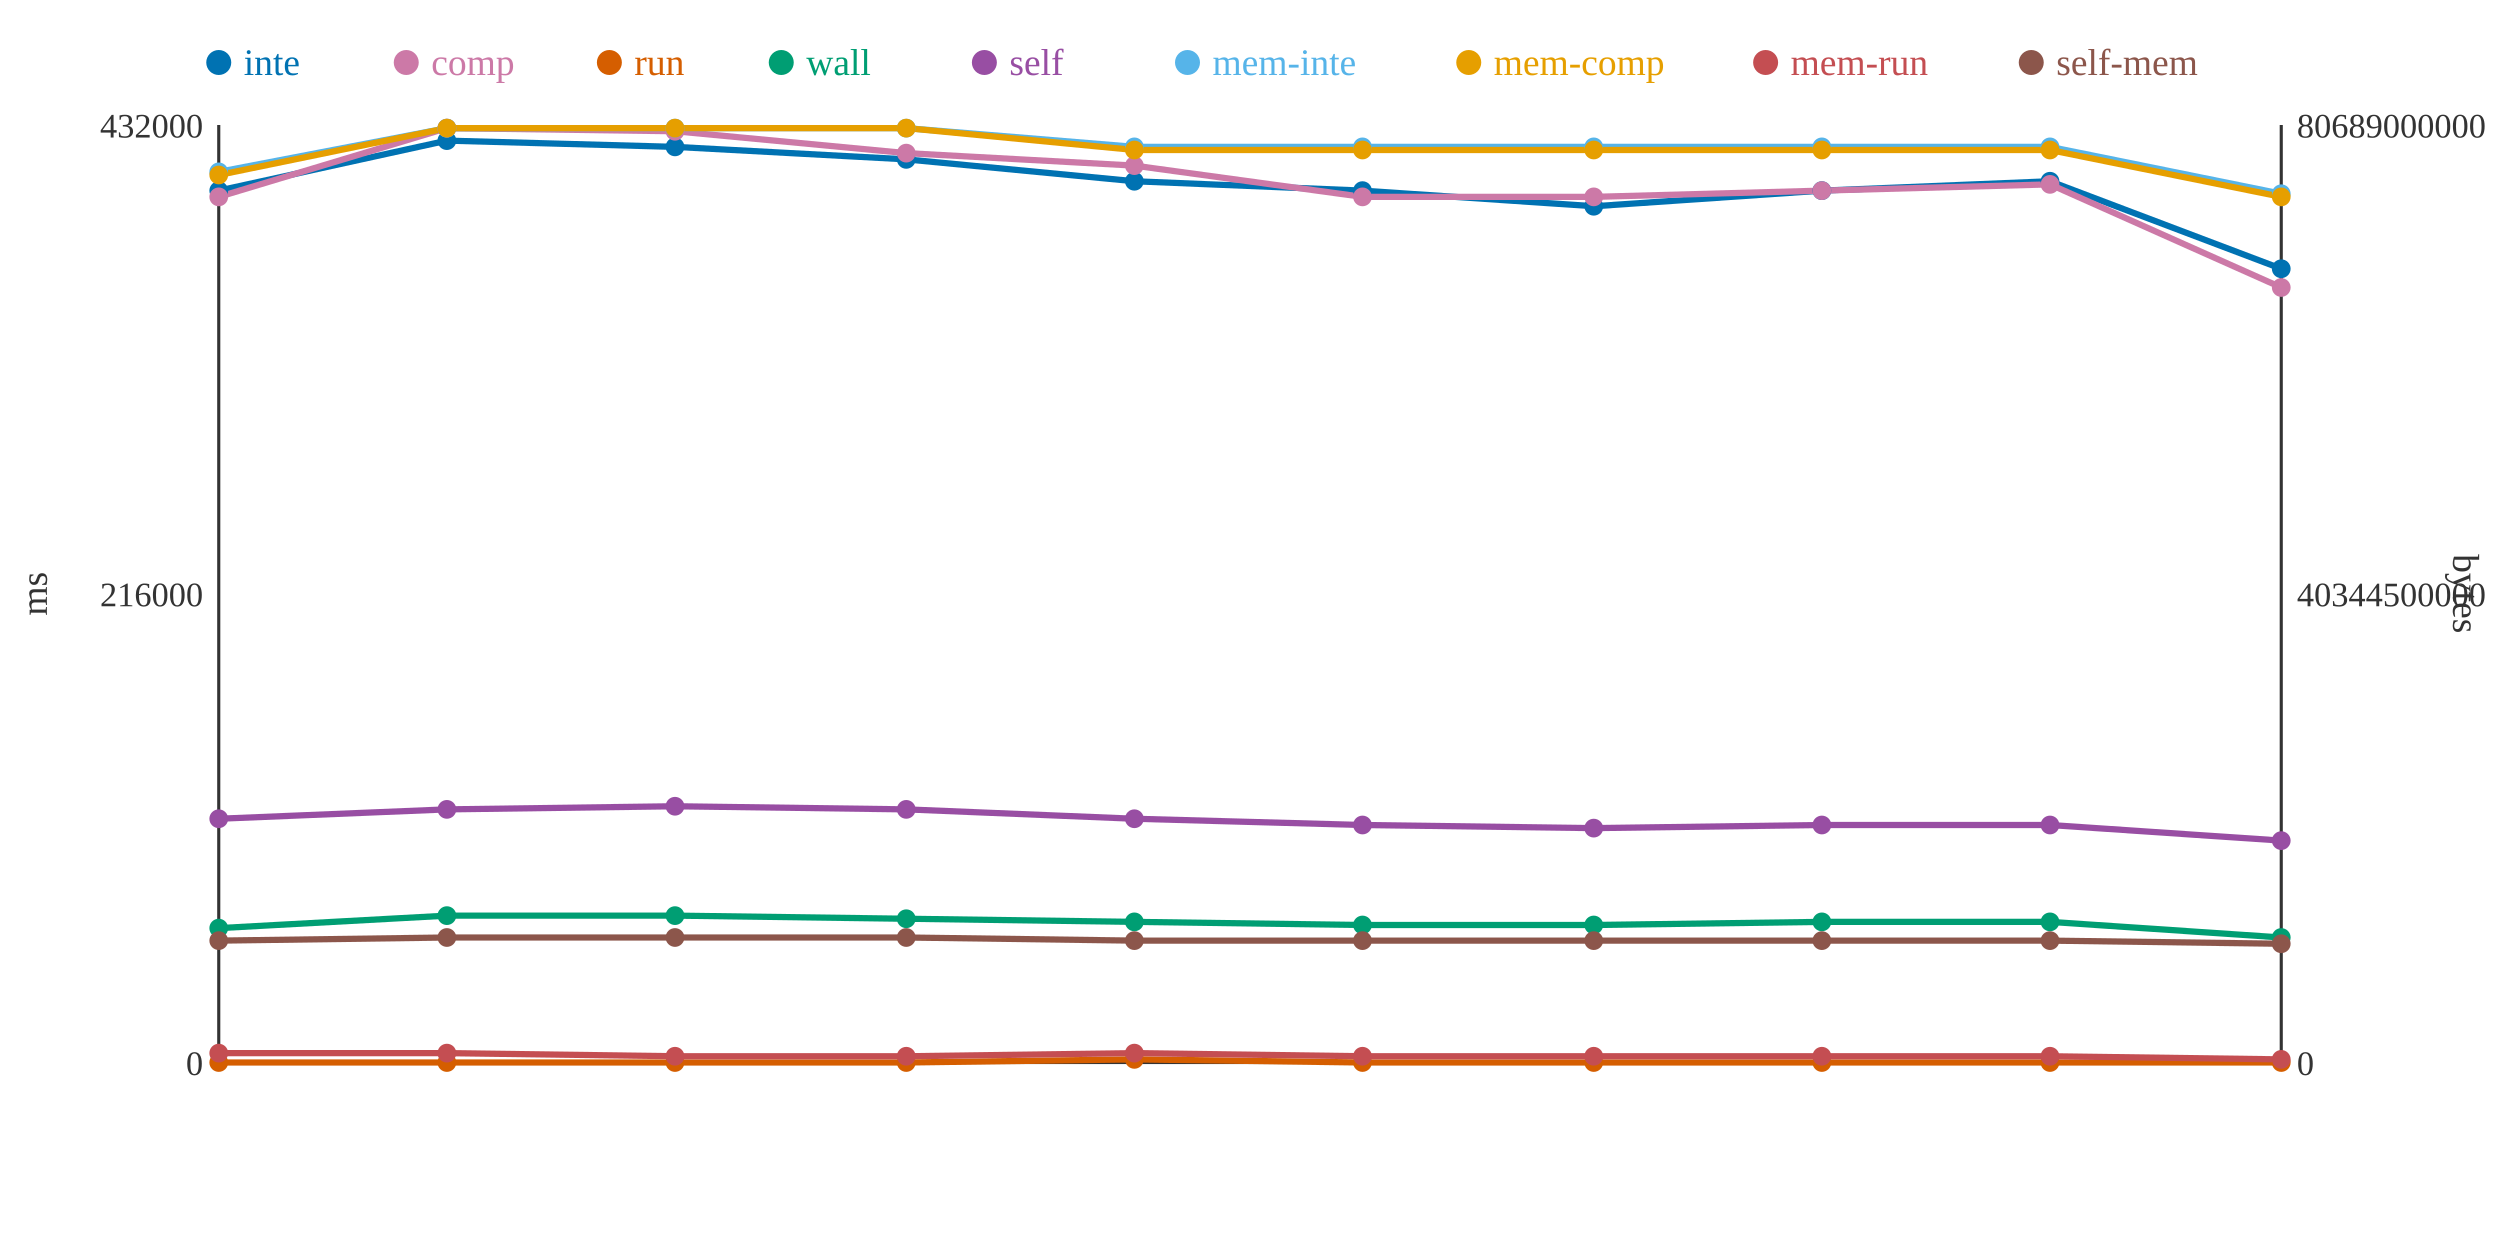
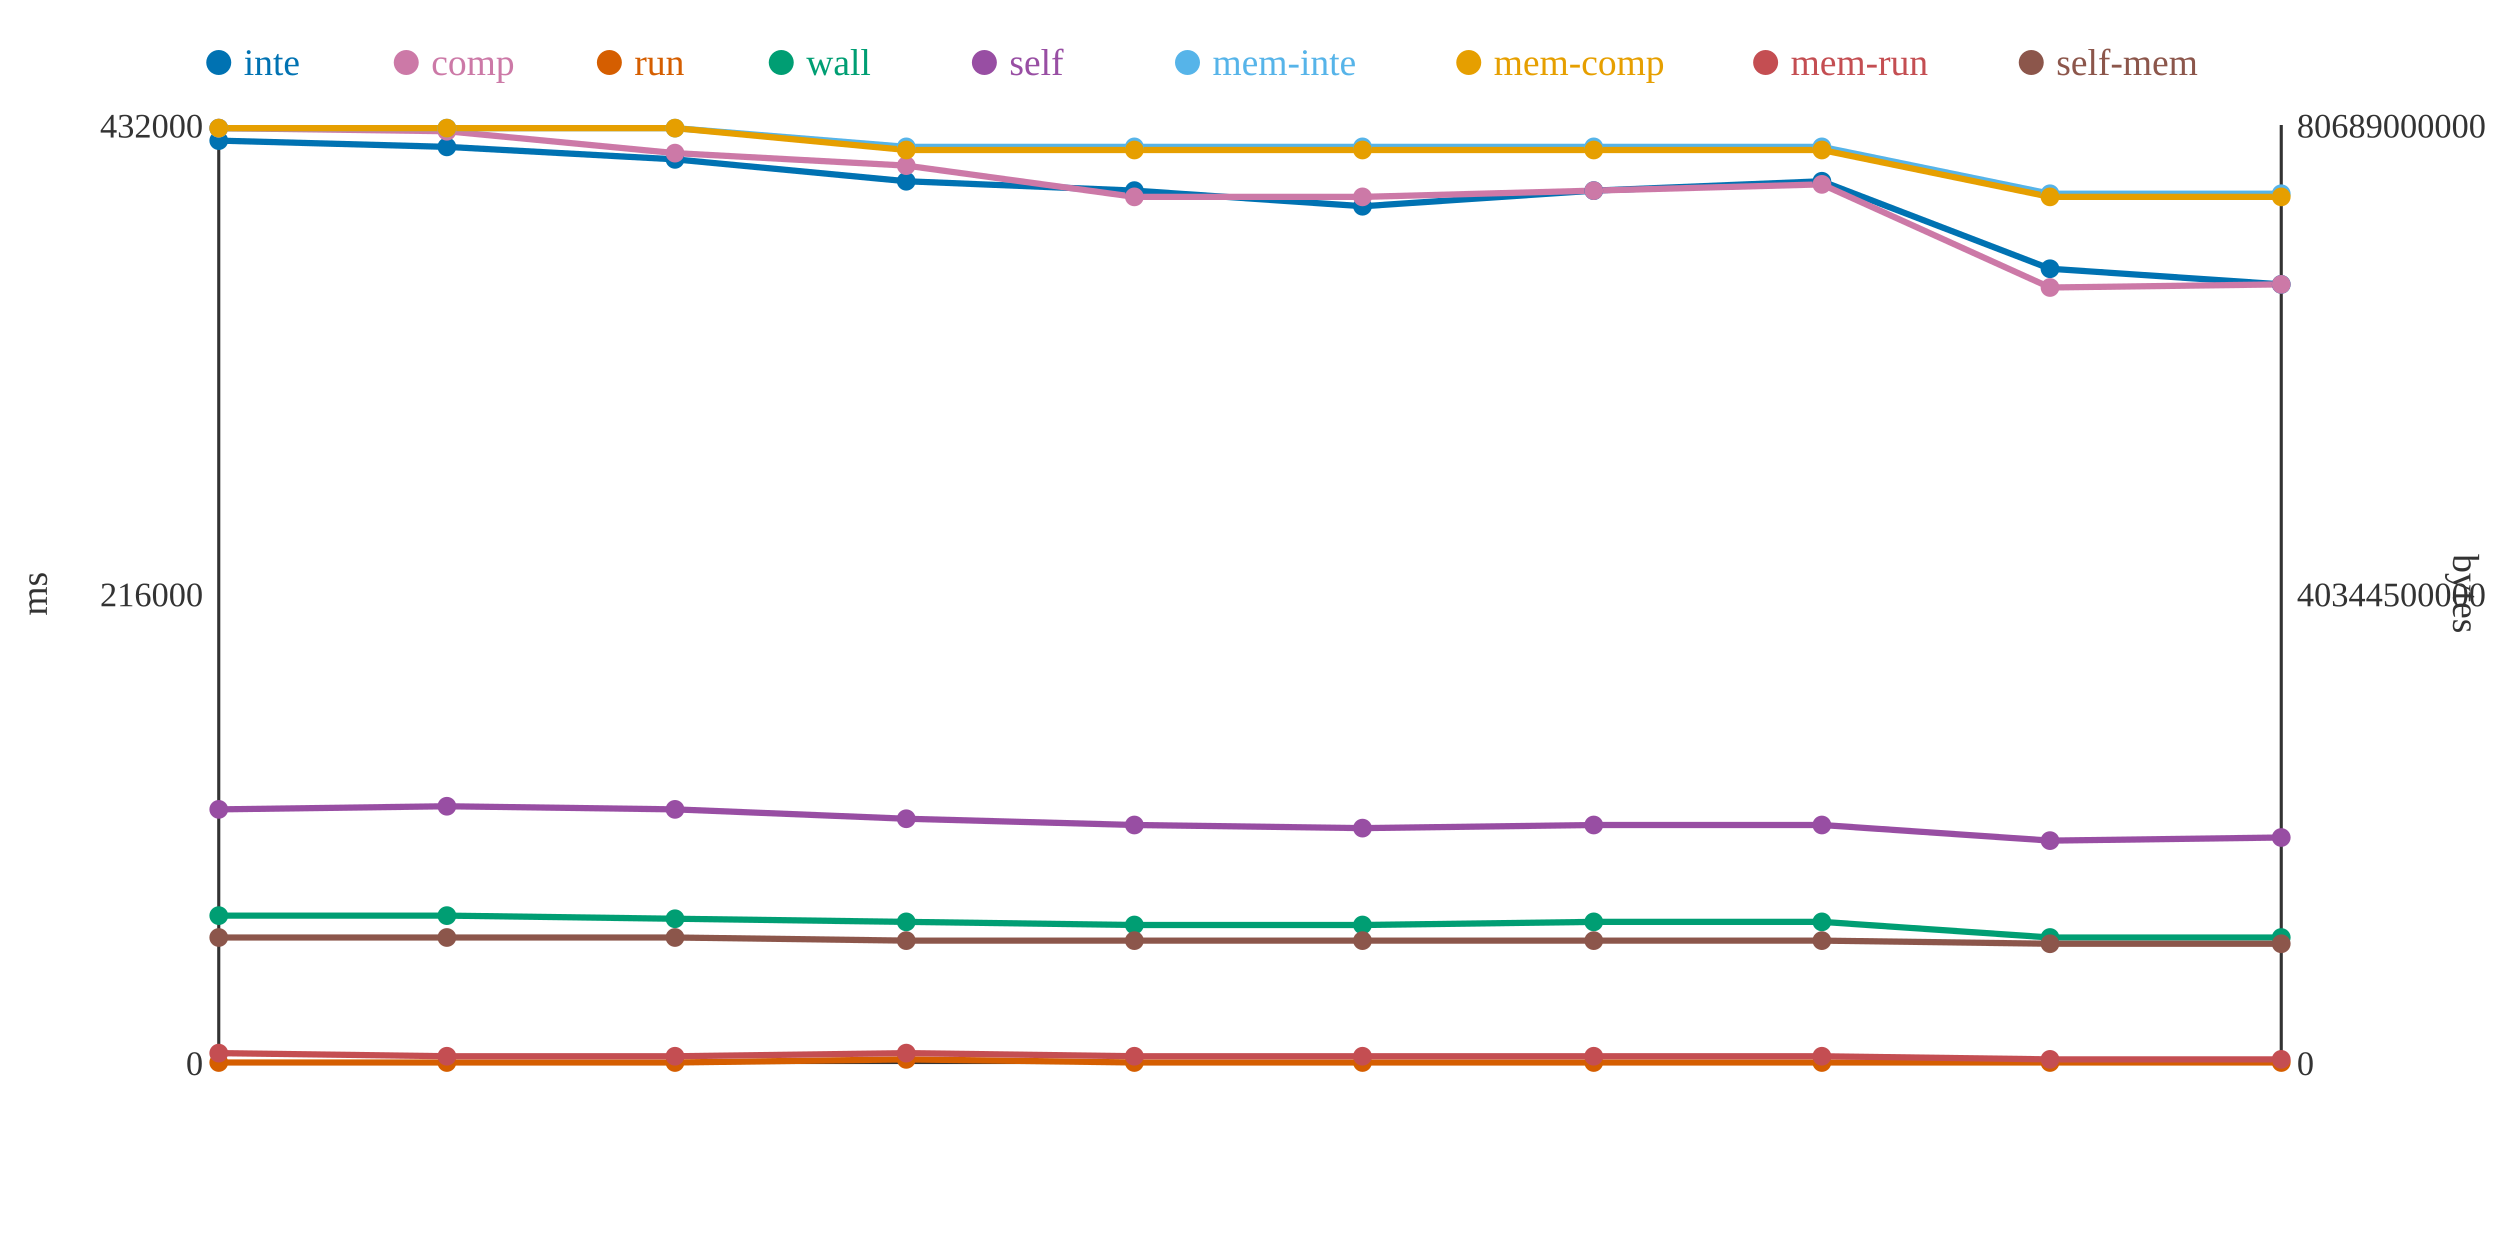
<svg xmlns="http://www.w3.org/2000/svg" width="800" height="400">
  <rect width="800" height="400" fill="white" />
  <line x1="70" y1="40" x2="70" y2="340" stroke="#333" stroke-width="1" />
  <line x1="70" y1="340" x2="730" y2="340" stroke="#333" stroke-width="1" />
  <line x1="730" y1="40" x2="730" y2="340" stroke="#333" stroke-width="1" />
  <text x="65" y="344" text-anchor="end" font-size="11" fill="#333">0</text>
  <text x="65" y="194" text-anchor="end" font-size="11" fill="#333">216000</text>
  <text x="65" y="44" text-anchor="end" font-size="11" fill="#333">432000</text>
  <text x="15" y="190" text-anchor="middle" font-size="12" fill="#333" transform="rotate(-90 15 190)">ms</text>
  <text x="735" y="344" text-anchor="start" font-size="11" fill="#333">0</text>
  <text x="735" y="194" text-anchor="start" font-size="11" fill="#333">40344500000</text>
  <text x="735" y="44" text-anchor="start" font-size="11" fill="#333">80689000000</text>
  <text x="785" y="190" text-anchor="middle" font-size="12" fill="#333" transform="rotate(90 785 190)">bytes</text>
-   <polyline points="70,61 143,45 216,47 290,51 363,58 436,61 510,66 583,61 656,58 730,86" fill="none" stroke="#0072B2" stroke-width="2" />
-   <polyline points="70,63 143,41 216,42 290,49 363,53 436,63 510,63 583,61 656,59 730,92" fill="none" stroke="#CC79A7" stroke-width="2" />
-   <polyline points="70,340 143,340 216,340 290,340 363,339 436,340 510,340 583,340 656,340 730,340" fill="none" stroke="#D55E00" stroke-width="2" />
-   <polyline points="70,297 143,293 216,293 290,294 363,295 436,296 510,296 583,295 656,295 730,300" fill="none" stroke="#009E73" stroke-width="2" />
-   <polyline points="70,262 143,259 216,258 290,259 363,262 436,264 510,265 583,264 656,264 730,269" fill="none" stroke="#984EA3" stroke-width="2" />
-   <polyline points="70,55 143,41 216,41 290,41 363,47 436,47 510,47 583,47 656,47 730,62" fill="none" stroke="#56B4E9" stroke-width="2" />
-   <polyline points="70,56 143,41 216,41 290,41 363,48 436,48 510,48 583,48 656,48 730,63" fill="none" stroke="#E69F00" stroke-width="2" />
-   <polyline points="70,337 143,337 216,338 290,338 363,337 436,338 510,338 583,338 656,338 730,339" fill="none" stroke="#C44E52" stroke-width="2" />
-   <polyline points="70,301 143,300 216,300 290,300 363,301 436,301 510,301 583,301 656,301 730,302" fill="none" stroke="#8C564B" stroke-width="2" />
-   <circle cx="70" cy="61" r="3" fill="#0072B2" />
-   <circle cx="70" cy="63" r="3" fill="#CC79A7" />
+   <polyline points="70,45 143,47 216,51 290,58 363,61 436,66 510,61 583,58 656,86 730,91" fill="none" stroke="#0072B2" stroke-width="2" />
+   <polyline points="70,41 143,42 216,49 290,53 363,63 436,63 510,61 583,59 656,92 730,91" fill="none" stroke="#CC79A7" stroke-width="2" />
+   <polyline points="70,340 143,340 216,340 290,339 363,340 436,340 510,340 583,340 656,340 730,340" fill="none" stroke="#D55E00" stroke-width="2" />
+   <polyline points="70,293 143,293 216,294 290,295 363,296 436,296 510,295 583,295 656,300 730,300" fill="none" stroke="#009E73" stroke-width="2" />
+   <polyline points="70,259 143,258 216,259 290,262 363,264 436,265 510,264 583,264 656,269 730,268" fill="none" stroke="#984EA3" stroke-width="2" />
+   <polyline points="70,41 143,41 216,41 290,47 363,47 436,47 510,47 583,47 656,62 730,62" fill="none" stroke="#56B4E9" stroke-width="2" />
+   <polyline points="70,41 143,41 216,41 290,48 363,48 436,48 510,48 583,48 656,63 730,63" fill="none" stroke="#E69F00" stroke-width="2" />
+   <polyline points="70,337 143,338 216,338 290,337 363,338 436,338 510,338 583,338 656,339 730,339" fill="none" stroke="#C44E52" stroke-width="2" />
+   <polyline points="70,300 143,300 216,300 290,301 363,301 436,301 510,301 583,301 656,302 730,302" fill="none" stroke="#8C564B" stroke-width="2" />
+   <circle cx="70" cy="45" r="3" fill="#0072B2" />
+   <circle cx="70" cy="41" r="3" fill="#CC79A7" />
  <circle cx="70" cy="340" r="3" fill="#D55E00" />
-   <circle cx="70" cy="297" r="3" fill="#009E73" />
-   <circle cx="70" cy="262" r="3" fill="#984EA3" />
-   <circle cx="70" cy="55" r="3" fill="#56B4E9" />
-   <circle cx="70" cy="56" r="3" fill="#E69F00" />
+   <circle cx="70" cy="293" r="3" fill="#009E73" />
+   <circle cx="70" cy="259" r="3" fill="#984EA3" />
+   <circle cx="70" cy="41" r="3" fill="#56B4E9" />
+   <circle cx="70" cy="41" r="3" fill="#E69F00" />
  <circle cx="70" cy="337" r="3" fill="#C44E52" />
-   <circle cx="70" cy="301" r="3" fill="#8C564B" />
-   <circle cx="143" cy="45" r="3" fill="#0072B2" />
-   <circle cx="143" cy="41" r="3" fill="#CC79A7" />
+   <circle cx="70" cy="300" r="3" fill="#8C564B" />
+   <circle cx="143" cy="47" r="3" fill="#0072B2" />
+   <circle cx="143" cy="42" r="3" fill="#CC79A7" />
  <circle cx="143" cy="340" r="3" fill="#D55E00" />
  <circle cx="143" cy="293" r="3" fill="#009E73" />
-   <circle cx="143" cy="259" r="3" fill="#984EA3" />
+   <circle cx="143" cy="258" r="3" fill="#984EA3" />
  <circle cx="143" cy="41" r="3" fill="#56B4E9" />
  <circle cx="143" cy="41" r="3" fill="#E69F00" />
-   <circle cx="143" cy="337" r="3" fill="#C44E52" />
+   <circle cx="143" cy="338" r="3" fill="#C44E52" />
  <circle cx="143" cy="300" r="3" fill="#8C564B" />
-   <circle cx="216" cy="47" r="3" fill="#0072B2" />
-   <circle cx="216" cy="42" r="3" fill="#CC79A7" />
+   <circle cx="216" cy="51" r="3" fill="#0072B2" />
+   <circle cx="216" cy="49" r="3" fill="#CC79A7" />
  <circle cx="216" cy="340" r="3" fill="#D55E00" />
-   <circle cx="216" cy="293" r="3" fill="#009E73" />
-   <circle cx="216" cy="258" r="3" fill="#984EA3" />
+   <circle cx="216" cy="294" r="3" fill="#009E73" />
+   <circle cx="216" cy="259" r="3" fill="#984EA3" />
  <circle cx="216" cy="41" r="3" fill="#56B4E9" />
  <circle cx="216" cy="41" r="3" fill="#E69F00" />
  <circle cx="216" cy="338" r="3" fill="#C44E52" />
  <circle cx="216" cy="300" r="3" fill="#8C564B" />
-   <circle cx="290" cy="51" r="3" fill="#0072B2" />
-   <circle cx="290" cy="49" r="3" fill="#CC79A7" />
-   <circle cx="290" cy="340" r="3" fill="#D55E00" />
-   <circle cx="290" cy="294" r="3" fill="#009E73" />
-   <circle cx="290" cy="259" r="3" fill="#984EA3" />
-   <circle cx="290" cy="41" r="3" fill="#56B4E9" />
-   <circle cx="290" cy="41" r="3" fill="#E69F00" />
-   <circle cx="290" cy="338" r="3" fill="#C44E52" />
-   <circle cx="290" cy="300" r="3" fill="#8C564B" />
-   <circle cx="363" cy="58" r="3" fill="#0072B2" />
-   <circle cx="363" cy="53" r="3" fill="#CC79A7" />
-   <circle cx="363" cy="339" r="3" fill="#D55E00" />
-   <circle cx="363" cy="295" r="3" fill="#009E73" />
-   <circle cx="363" cy="262" r="3" fill="#984EA3" />
+   <circle cx="290" cy="58" r="3" fill="#0072B2" />
+   <circle cx="290" cy="53" r="3" fill="#CC79A7" />
+   <circle cx="290" cy="339" r="3" fill="#D55E00" />
+   <circle cx="290" cy="295" r="3" fill="#009E73" />
+   <circle cx="290" cy="262" r="3" fill="#984EA3" />
+   <circle cx="290" cy="47" r="3" fill="#56B4E9" />
+   <circle cx="290" cy="48" r="3" fill="#E69F00" />
+   <circle cx="290" cy="337" r="3" fill="#C44E52" />
+   <circle cx="290" cy="301" r="3" fill="#8C564B" />
+   <circle cx="363" cy="61" r="3" fill="#0072B2" />
+   <circle cx="363" cy="63" r="3" fill="#CC79A7" />
+   <circle cx="363" cy="340" r="3" fill="#D55E00" />
+   <circle cx="363" cy="296" r="3" fill="#009E73" />
+   <circle cx="363" cy="264" r="3" fill="#984EA3" />
  <circle cx="363" cy="47" r="3" fill="#56B4E9" />
  <circle cx="363" cy="48" r="3" fill="#E69F00" />
-   <circle cx="363" cy="337" r="3" fill="#C44E52" />
+   <circle cx="363" cy="338" r="3" fill="#C44E52" />
  <circle cx="363" cy="301" r="3" fill="#8C564B" />
-   <circle cx="436" cy="61" r="3" fill="#0072B2" />
+   <circle cx="436" cy="66" r="3" fill="#0072B2" />
  <circle cx="436" cy="63" r="3" fill="#CC79A7" />
  <circle cx="436" cy="340" r="3" fill="#D55E00" />
  <circle cx="436" cy="296" r="3" fill="#009E73" />
-   <circle cx="436" cy="264" r="3" fill="#984EA3" />
+   <circle cx="436" cy="265" r="3" fill="#984EA3" />
  <circle cx="436" cy="47" r="3" fill="#56B4E9" />
  <circle cx="436" cy="48" r="3" fill="#E69F00" />
  <circle cx="436" cy="338" r="3" fill="#C44E52" />
  <circle cx="436" cy="301" r="3" fill="#8C564B" />
-   <circle cx="510" cy="66" r="3" fill="#0072B2" />
-   <circle cx="510" cy="63" r="3" fill="#CC79A7" />
+   <circle cx="510" cy="61" r="3" fill="#0072B2" />
+   <circle cx="510" cy="61" r="3" fill="#CC79A7" />
  <circle cx="510" cy="340" r="3" fill="#D55E00" />
-   <circle cx="510" cy="296" r="3" fill="#009E73" />
-   <circle cx="510" cy="265" r="3" fill="#984EA3" />
+   <circle cx="510" cy="295" r="3" fill="#009E73" />
+   <circle cx="510" cy="264" r="3" fill="#984EA3" />
  <circle cx="510" cy="47" r="3" fill="#56B4E9" />
  <circle cx="510" cy="48" r="3" fill="#E69F00" />
  <circle cx="510" cy="338" r="3" fill="#C44E52" />
  <circle cx="510" cy="301" r="3" fill="#8C564B" />
-   <circle cx="583" cy="61" r="3" fill="#0072B2" />
-   <circle cx="583" cy="61" r="3" fill="#CC79A7" />
+   <circle cx="583" cy="58" r="3" fill="#0072B2" />
+   <circle cx="583" cy="59" r="3" fill="#CC79A7" />
  <circle cx="583" cy="340" r="3" fill="#D55E00" />
  <circle cx="583" cy="295" r="3" fill="#009E73" />
  <circle cx="583" cy="264" r="3" fill="#984EA3" />
  <circle cx="583" cy="47" r="3" fill="#56B4E9" />
  <circle cx="583" cy="48" r="3" fill="#E69F00" />
  <circle cx="583" cy="338" r="3" fill="#C44E52" />
  <circle cx="583" cy="301" r="3" fill="#8C564B" />
-   <circle cx="656" cy="58" r="3" fill="#0072B2" />
-   <circle cx="656" cy="59" r="3" fill="#CC79A7" />
+   <circle cx="656" cy="86" r="3" fill="#0072B2" />
+   <circle cx="656" cy="92" r="3" fill="#CC79A7" />
  <circle cx="656" cy="340" r="3" fill="#D55E00" />
-   <circle cx="656" cy="295" r="3" fill="#009E73" />
-   <circle cx="656" cy="264" r="3" fill="#984EA3" />
-   <circle cx="656" cy="47" r="3" fill="#56B4E9" />
-   <circle cx="656" cy="48" r="3" fill="#E69F00" />
-   <circle cx="656" cy="338" r="3" fill="#C44E52" />
-   <circle cx="656" cy="301" r="3" fill="#8C564B" />
-   <circle cx="730" cy="86" r="3" fill="#0072B2" />
-   <circle cx="730" cy="92" r="3" fill="#CC79A7" />
+   <circle cx="656" cy="300" r="3" fill="#009E73" />
+   <circle cx="656" cy="269" r="3" fill="#984EA3" />
+   <circle cx="656" cy="62" r="3" fill="#56B4E9" />
+   <circle cx="656" cy="63" r="3" fill="#E69F00" />
+   <circle cx="656" cy="339" r="3" fill="#C44E52" />
+   <circle cx="656" cy="302" r="3" fill="#8C564B" />
+   <circle cx="730" cy="91" r="3" fill="#0072B2" />
+   <circle cx="730" cy="91" r="3" fill="#CC79A7" />
  <circle cx="730" cy="340" r="3" fill="#D55E00" />
  <circle cx="730" cy="300" r="3" fill="#009E73" />
-   <circle cx="730" cy="269" r="3" fill="#984EA3" />
+   <circle cx="730" cy="268" r="3" fill="#984EA3" />
  <circle cx="730" cy="62" r="3" fill="#56B4E9" />
  <circle cx="730" cy="63" r="3" fill="#E69F00" />
  <circle cx="730" cy="339" r="3" fill="#C44E52" />
  <circle cx="730" cy="302" r="3" fill="#8C564B" />
  <circle cx="70" cy="20" r="4" fill="#0072B2" />
  <text x="78" y="24" text-anchor="start" font-size="12" fill="#0072B2">inte</text>
  <circle cx="130" cy="20" r="4" fill="#CC79A7" />
  <text x="138" y="24" text-anchor="start" font-size="12" fill="#CC79A7">comp</text>
  <circle cx="195" cy="20" r="4" fill="#D55E00" />
  <text x="203" y="24" text-anchor="start" font-size="12" fill="#D55E00">run</text>
  <circle cx="250" cy="20" r="4" fill="#009E73" />
  <text x="258" y="24" text-anchor="start" font-size="12" fill="#009E73">wall</text>
  <circle cx="315" cy="20" r="4" fill="#984EA3" />
  <text x="323" y="24" text-anchor="start" font-size="12" fill="#984EA3">self</text>
  <circle cx="380" cy="20" r="4" fill="#56B4E9" />
  <text x="388" y="24" text-anchor="start" font-size="12" fill="#56B4E9">mem-inte</text>
  <circle cx="470" cy="20" r="4" fill="#E69F00" />
  <text x="478" y="24" text-anchor="start" font-size="12" fill="#E69F00">mem-comp</text>
  <circle cx="565" cy="20" r="4" fill="#C44E52" />
  <text x="573" y="24" text-anchor="start" font-size="12" fill="#C44E52">mem-run</text>
  <circle cx="650" cy="20" r="4" fill="#8C564B" />
  <text x="658" y="24" text-anchor="start" font-size="12" fill="#8C564B">self-mem</text>
</svg>
